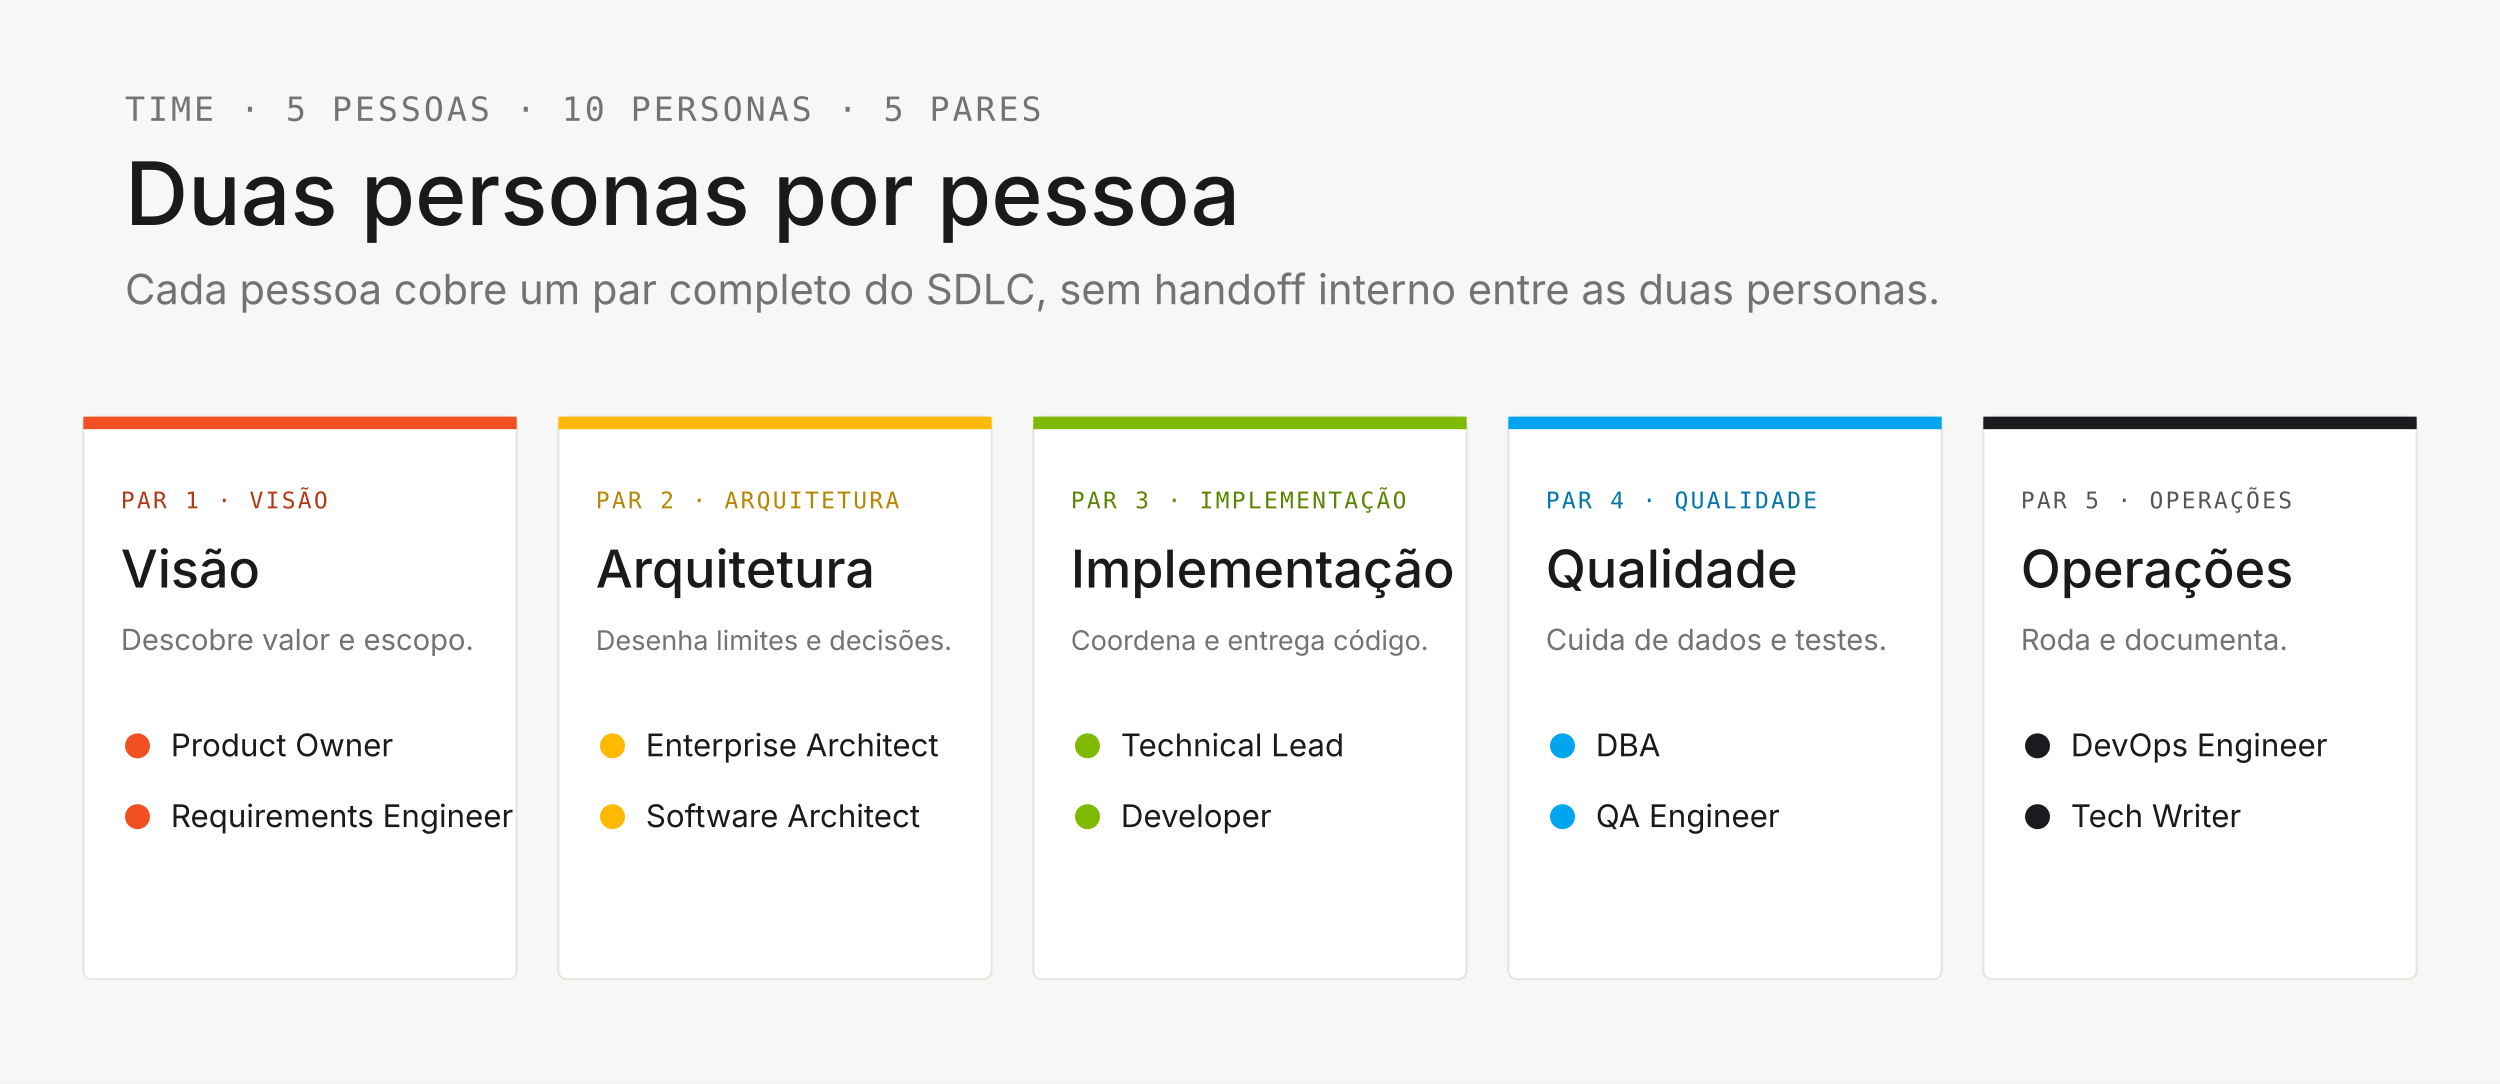
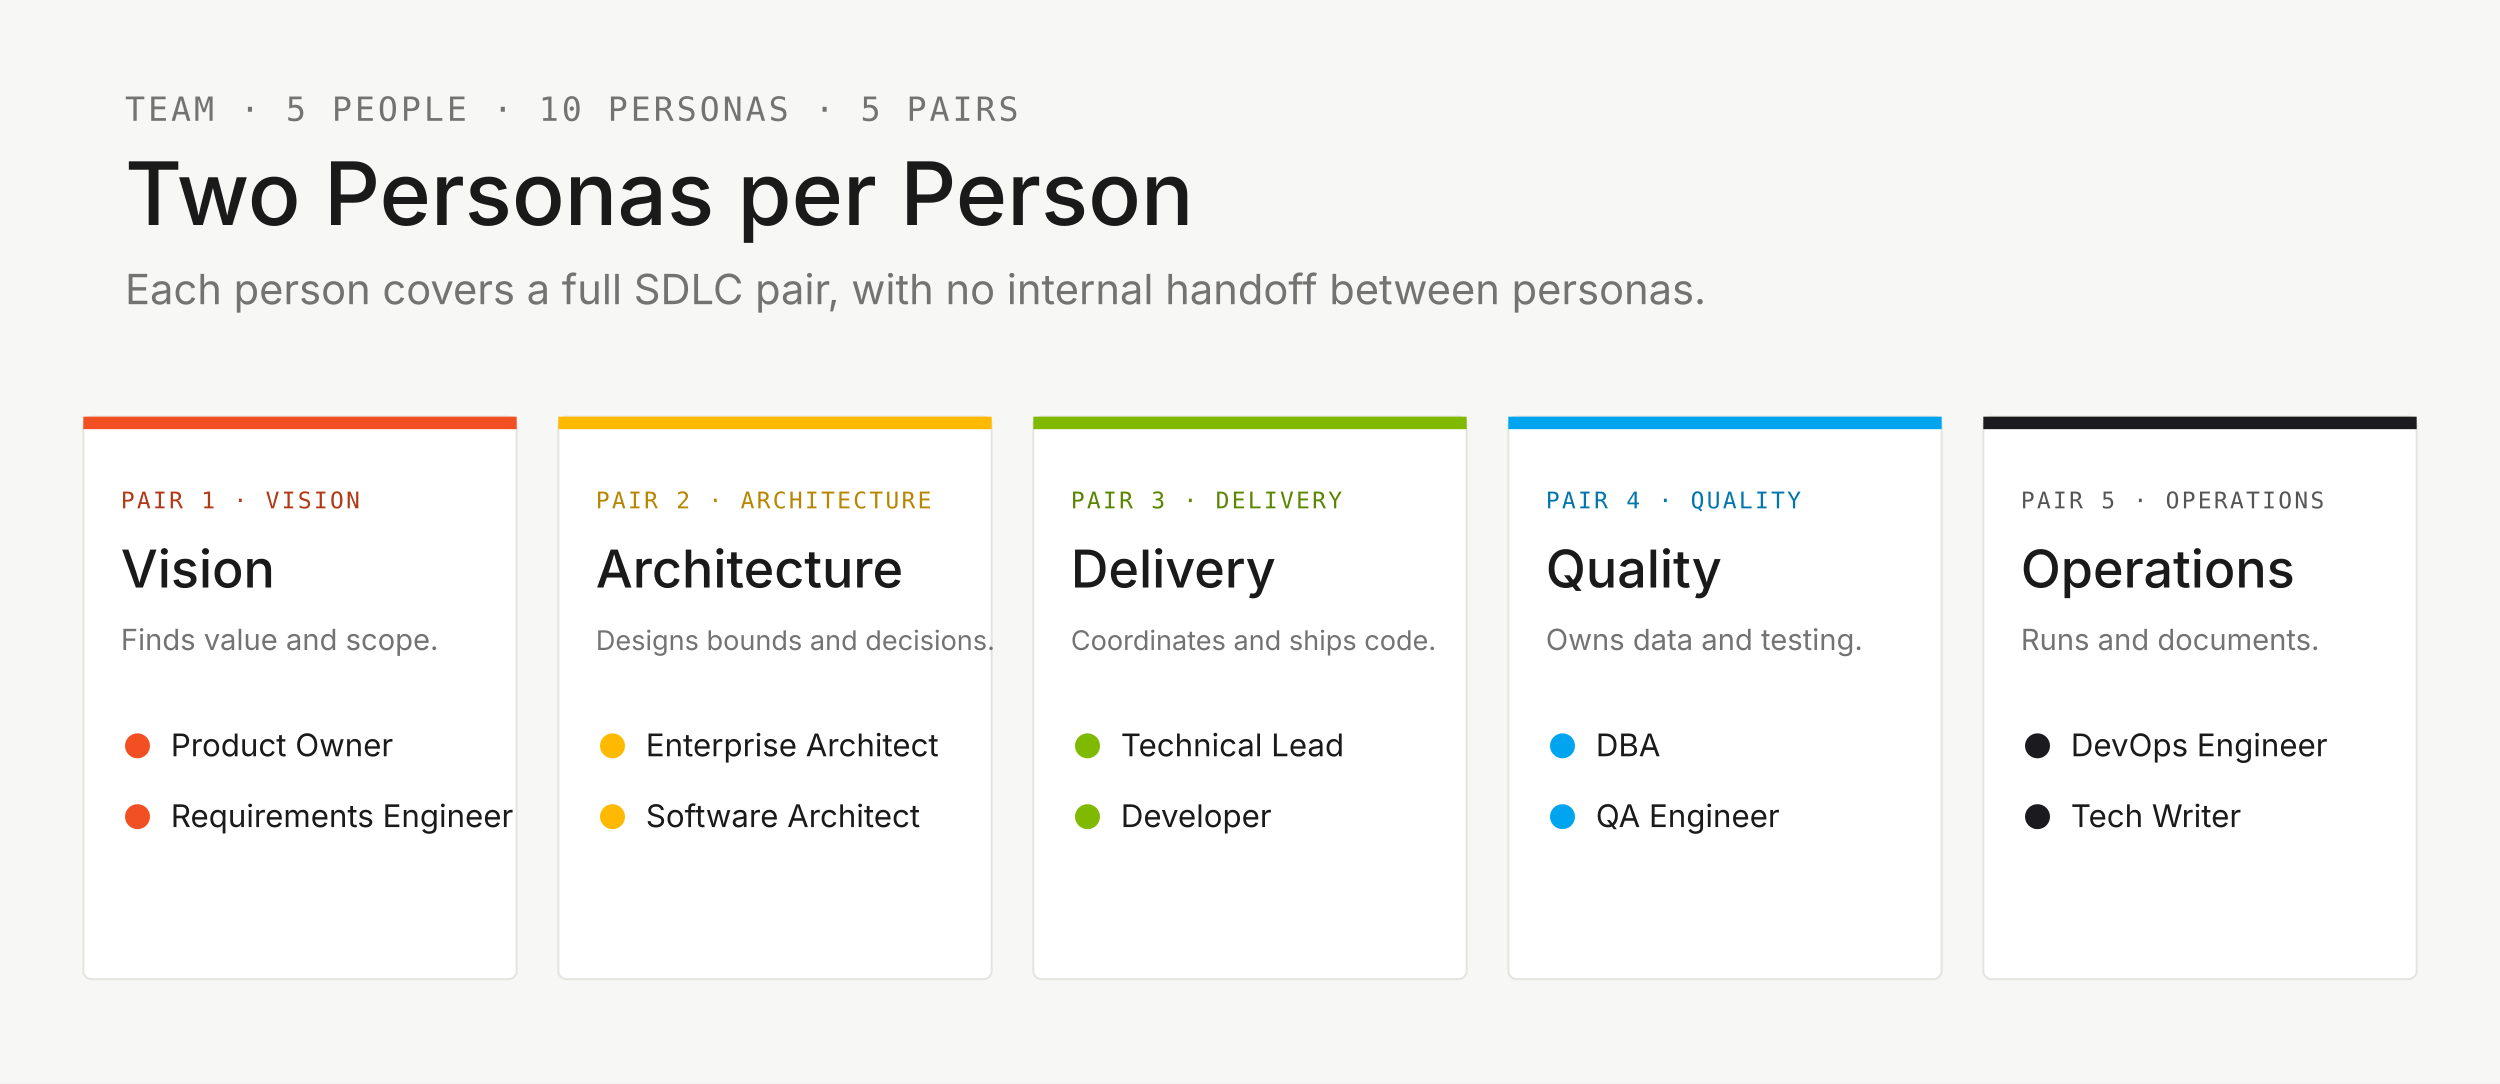
<svg xmlns="http://www.w3.org/2000/svg" viewBox="0 0 1200 520" font-family="Inter, system-ui, sans-serif">
  <rect width="1200" height="520" fill="#F7F7F5" />
-   <text x="60" y="58" fill="#737373" font-family="JetBrains Mono, monospace" font-size="16" font-weight="500" letter-spacing="1.4">TIME · 5 PESSOAS · 10 PERSONAS · 5 PARES</text>
-   <text x="60" y="108" fill="#1A1A1A" font-size="42" font-weight="500">Duas personas por pessoa</text>
-   <text x="60" y="146" fill="#737373" font-size="20">Cada pessoa cobre um par completo do SDLC, sem handoff interno entre as duas personas.</text>
+   <text x="60" y="58" fill="#737373" font-family="JetBrains Mono, monospace" font-size="16" font-weight="500" letter-spacing="1.4">TEAM · 5 PEOPLE · 10 PERSONAS · 5 PAIRS</text>
+   <text x="60" y="108" fill="#1A1A1A" font-size="42" font-weight="500">Two Personas per Person</text>
+   <text x="60" y="146" fill="#737373" font-size="20">Each person covers a full SDLC pair, with no internal handoff between personas.</text>
  <g transform="translate(40, 200)">
    <rect width="208" height="270" rx="4" fill="#FFFFFF" stroke="#E5E5E0" stroke-width="1" />
    <rect x="0" y="0" width="208" height="6" fill="#F25022" />
-     <text x="18" y="44" fill="#B33816" font-family="JetBrains Mono, monospace" font-size="11" font-weight="500" letter-spacing="1.1">PAR 1 · VISÃO</text>
-     <text x="18" y="82" fill="#1A1A1A" font-size="25" font-weight="500">Visão</text>
-     <text x="18" y="112" fill="#737373" font-size="14">Descobre valor e escopo.</text>
+     <text x="18" y="44" fill="#B33816" font-family="JetBrains Mono, monospace" font-size="11" font-weight="500" letter-spacing="1.1">PAIR 1 · VISION</text>
+     <text x="18" y="82" fill="#1A1A1A" font-size="25" font-weight="500">Vision</text>
+     <text x="18" y="112" fill="#737373" font-size="14">Finds value and scope.</text>
    <g transform="translate(18, 150)">
      <circle cx="8" cy="8" r="6" fill="#F25022" />
      <text x="24" y="13" fill="#1A1A1A" font-size="15">Product Owner</text>
    </g>
    <g transform="translate(18, 184)">
      <circle cx="8" cy="8" r="6" fill="#F25022" />
      <text x="24" y="13" fill="#1A1A1A" font-size="15">Requirements Engineer</text>
    </g>
  </g>
  <g transform="translate(268, 200)">
    <rect width="208" height="270" rx="4" fill="#FFFFFF" stroke="#E5E5E0" stroke-width="1" />
    <rect x="0" y="0" width="208" height="6" fill="#FFB900" />
-     <text x="18" y="44" fill="#B88500" font-family="JetBrains Mono, monospace" font-size="11" font-weight="500" letter-spacing="1.1">PAR 2 · ARQUITETURA</text>
-     <text x="18" y="82" fill="#1A1A1A" font-size="25" font-weight="500">Arquitetura</text>
-     <text x="18" y="112" fill="#737373" font-size="13">Desenha limites e decisões.</text>
+     <text x="18" y="44" fill="#B88500" font-family="JetBrains Mono, monospace" font-size="11" font-weight="500" letter-spacing="1.1">PAIR 2 · ARCHITECTURE</text>
+     <text x="18" y="82" fill="#1A1A1A" font-size="25" font-weight="500">Architecture</text>
+     <text x="18" y="112" fill="#737373" font-size="13">Designs bounds and decisions.</text>
    <g transform="translate(18, 150)">
      <circle cx="8" cy="8" r="6" fill="#FFB900" />
      <text x="24" y="13" fill="#1A1A1A" font-size="15">Enterprise Architect</text>
    </g>
    <g transform="translate(18, 184)">
      <circle cx="8" cy="8" r="6" fill="#FFB900" />
      <text x="24" y="13" fill="#1A1A1A" font-size="15">Software Architect</text>
    </g>
  </g>
  <g transform="translate(496, 200)">
    <rect width="208" height="270" rx="4" fill="#FFFFFF" stroke="#E5E5E0" stroke-width="1" />
    <rect x="0" y="0" width="208" height="6" fill="#7FBA00" />
-     <text x="18" y="44" fill="#5A8500" font-family="JetBrains Mono, monospace" font-size="11" font-weight="500" letter-spacing="1.1">PAR 3 · IMPLEMENTAÇÃO</text>
-     <text x="18" y="82" fill="#1A1A1A" font-size="25" font-weight="500">Implementação</text>
-     <text x="18" y="112" fill="#737373" font-size="13">Coordena e entrega código.</text>
+     <text x="18" y="44" fill="#5A8500" font-family="JetBrains Mono, monospace" font-size="11" font-weight="500" letter-spacing="1.1">PAIR 3 · DELIVERY</text>
+     <text x="18" y="82" fill="#1A1A1A" font-size="25" font-weight="500">Delivery</text>
+     <text x="18" y="112" fill="#737373" font-size="13">Coordinates and ships code.</text>
    <g transform="translate(18, 150)">
      <circle cx="8" cy="8" r="6" fill="#7FBA00" />
      <text x="24" y="13" fill="#1A1A1A" font-size="15">Technical Lead</text>
    </g>
    <g transform="translate(18, 184)">
      <circle cx="8" cy="8" r="6" fill="#7FBA00" />
      <text x="24" y="13" fill="#1A1A1A" font-size="15">Developer</text>
    </g>
  </g>
  <g transform="translate(724, 200)">
    <rect width="208" height="270" rx="4" fill="#FFFFFF" stroke="#E5E5E0" stroke-width="1" />
    <rect x="0" y="0" width="208" height="6" fill="#00A4EF" />
-     <text x="18" y="44" fill="#0076AC" font-family="JetBrains Mono, monospace" font-size="11" font-weight="500" letter-spacing="1.1">PAR 4 · QUALIDADE</text>
-     <text x="18" y="82" fill="#1A1A1A" font-size="25" font-weight="500">Qualidade</text>
-     <text x="18" y="112" fill="#737373" font-size="14">Cuida de dados e testes.</text>
+     <text x="18" y="44" fill="#0076AC" font-family="JetBrains Mono, monospace" font-size="11" font-weight="500" letter-spacing="1.1">PAIR 4 · QUALITY</text>
+     <text x="18" y="82" fill="#1A1A1A" font-size="25" font-weight="500">Quality</text>
+     <text x="18" y="112" fill="#737373" font-size="14">Owns data and testing.</text>
    <g transform="translate(18, 150)">
      <circle cx="8" cy="8" r="6" fill="#00A4EF" />
      <text x="24" y="13" fill="#1A1A1A" font-size="15">DBA</text>
    </g>
    <g transform="translate(18, 184)">
      <circle cx="8" cy="8" r="6" fill="#00A4EF" />
      <text x="24" y="13" fill="#1A1A1A" font-size="15">QA Engineer</text>
    </g>
  </g>
  <g transform="translate(952, 200)">
    <rect width="208" height="270" rx="4" fill="#FFFFFF" stroke="#E5E5E0" stroke-width="1" />
    <rect x="0" y="0" width="208" height="6" fill="#1B1B1F" />
-     <text x="18" y="44" fill="#555555" font-family="JetBrains Mono, monospace" font-size="11" font-weight="500" letter-spacing="1.1">PAR 5 · OPERAÇÕES</text>
-     <text x="18" y="82" fill="#1A1A1A" font-size="25" font-weight="500">Operações</text>
-     <text x="18" y="112" fill="#737373" font-size="14">Roda e documenta.</text>
+     <text x="18" y="44" fill="#555555" font-family="JetBrains Mono, monospace" font-size="11" font-weight="500" letter-spacing="1.1">PAIR 5 · OPERATIONS</text>
+     <text x="18" y="82" fill="#1A1A1A" font-size="25" font-weight="500">Operations</text>
+     <text x="18" y="112" fill="#737373" font-size="14">Runs and documents.</text>
    <g transform="translate(18, 150)">
      <circle cx="8" cy="8" r="6" fill="#1B1B1F" />
      <text x="24" y="13" fill="#1A1A1A" font-size="15">DevOps Engineer</text>
    </g>
    <g transform="translate(18, 184)">
      <circle cx="8" cy="8" r="6" fill="#1B1B1F" />
      <text x="24" y="13" fill="#1A1A1A" font-size="15">Tech Writer</text>
    </g>
  </g>
</svg>
